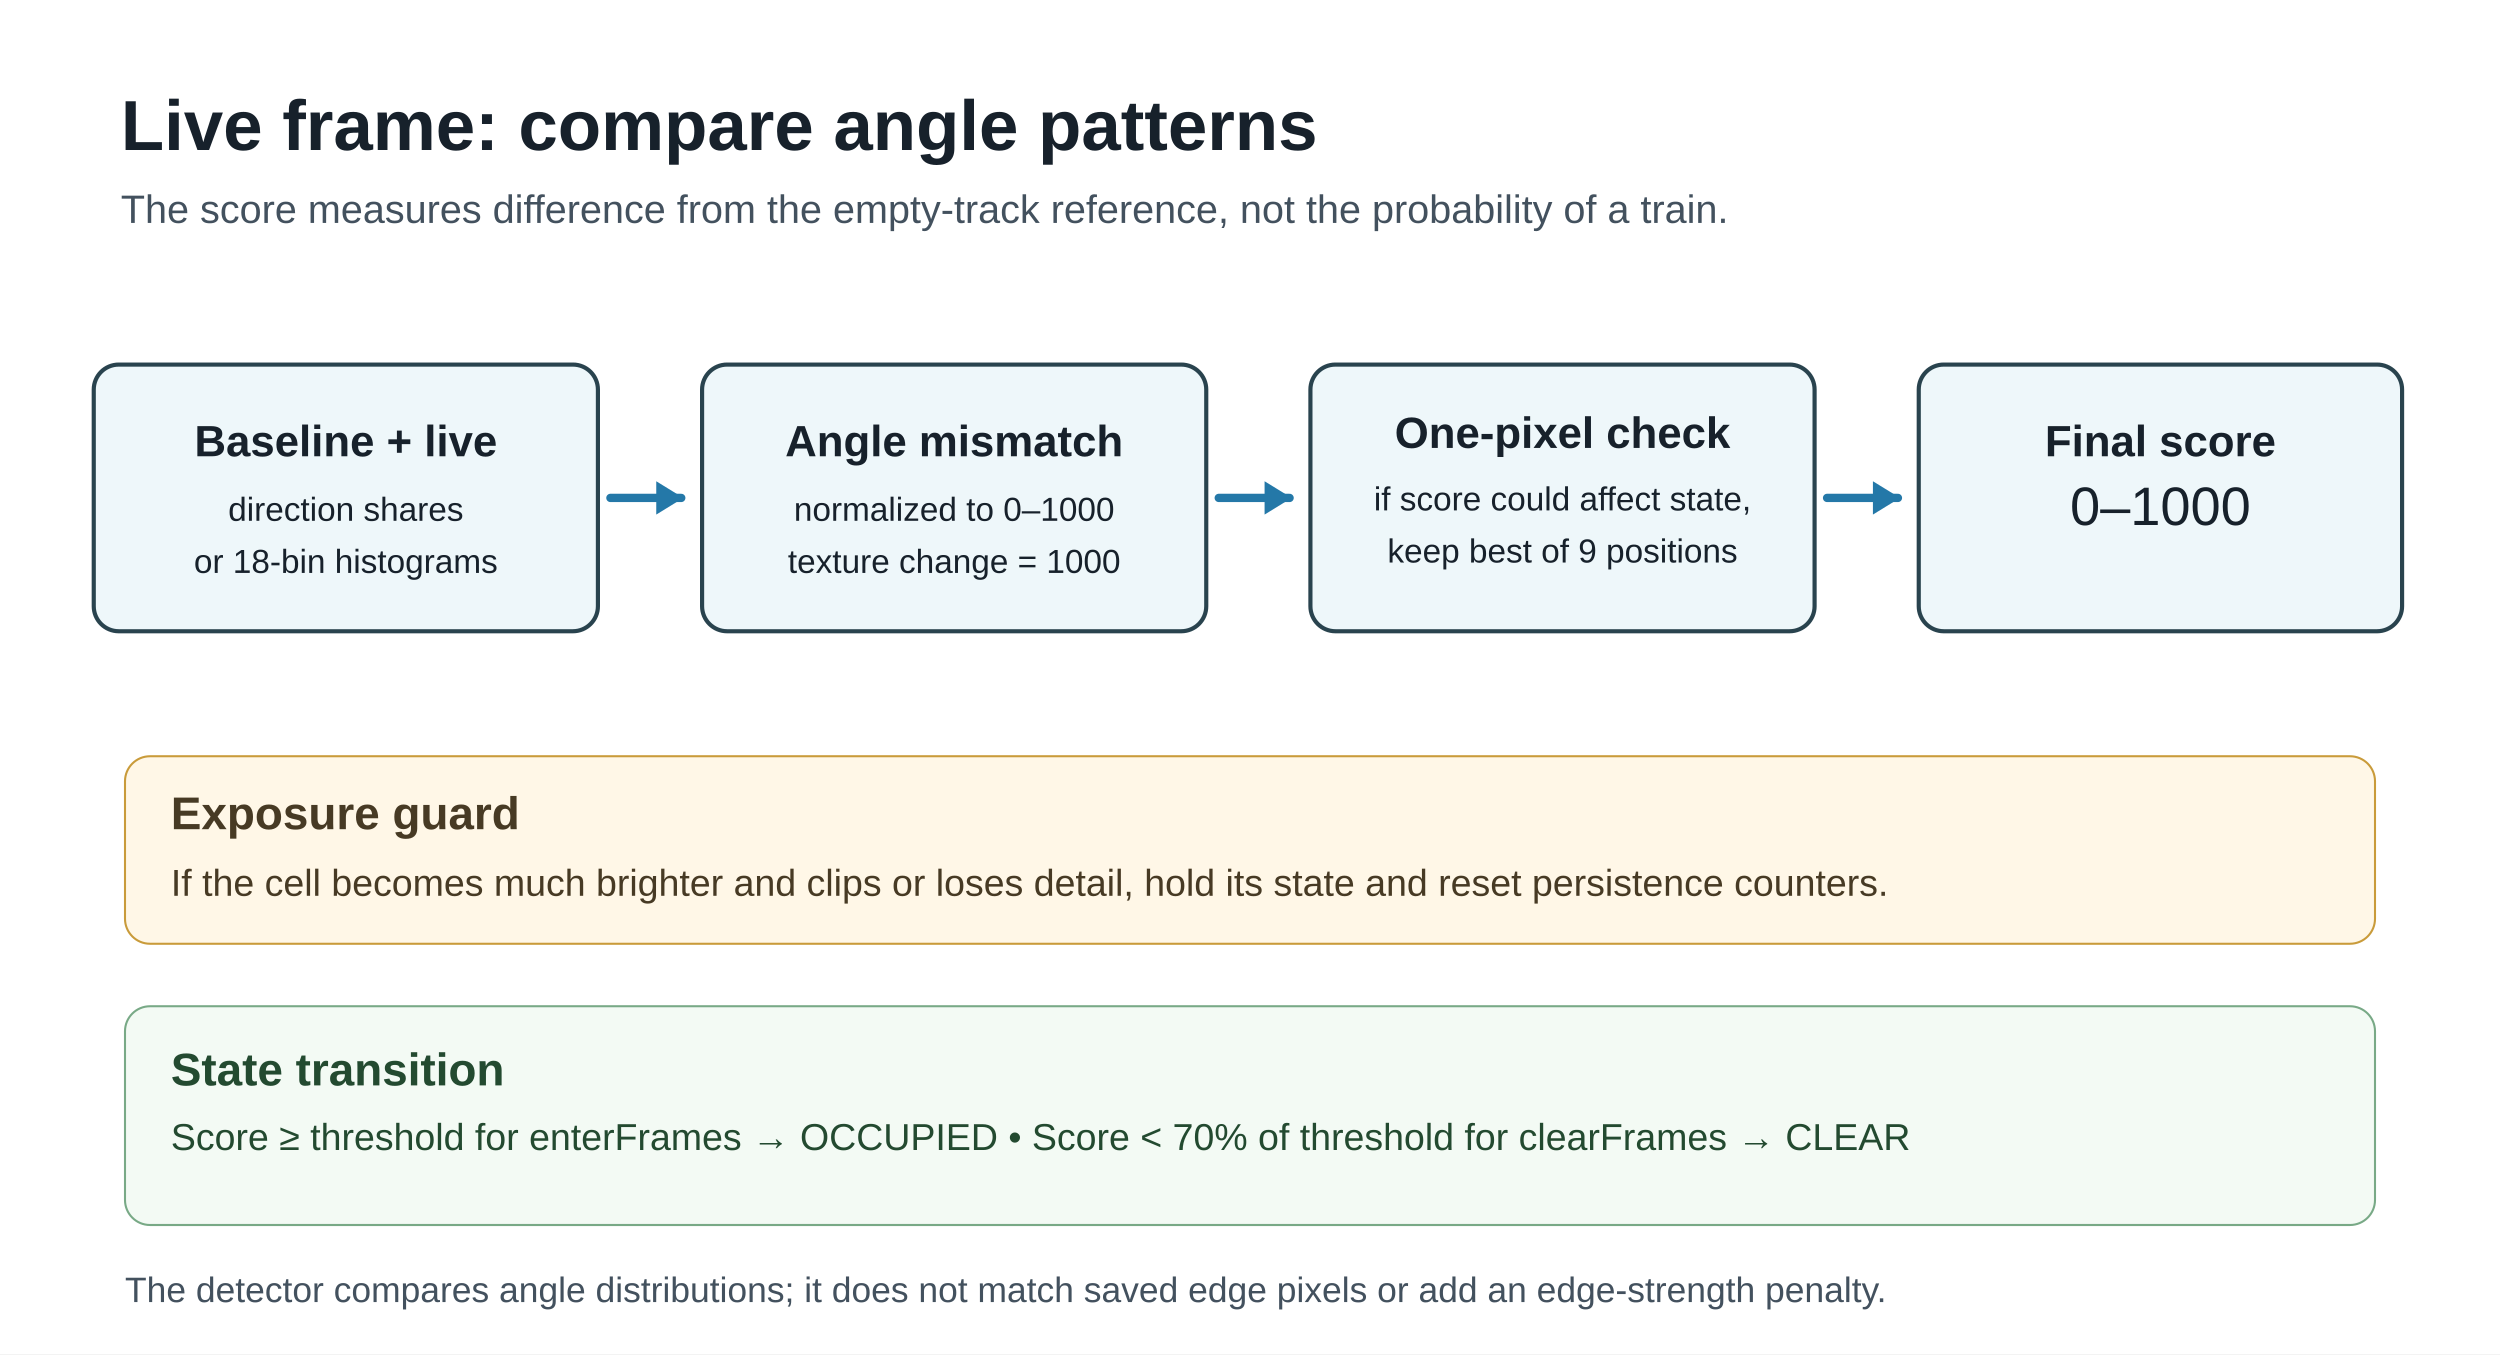
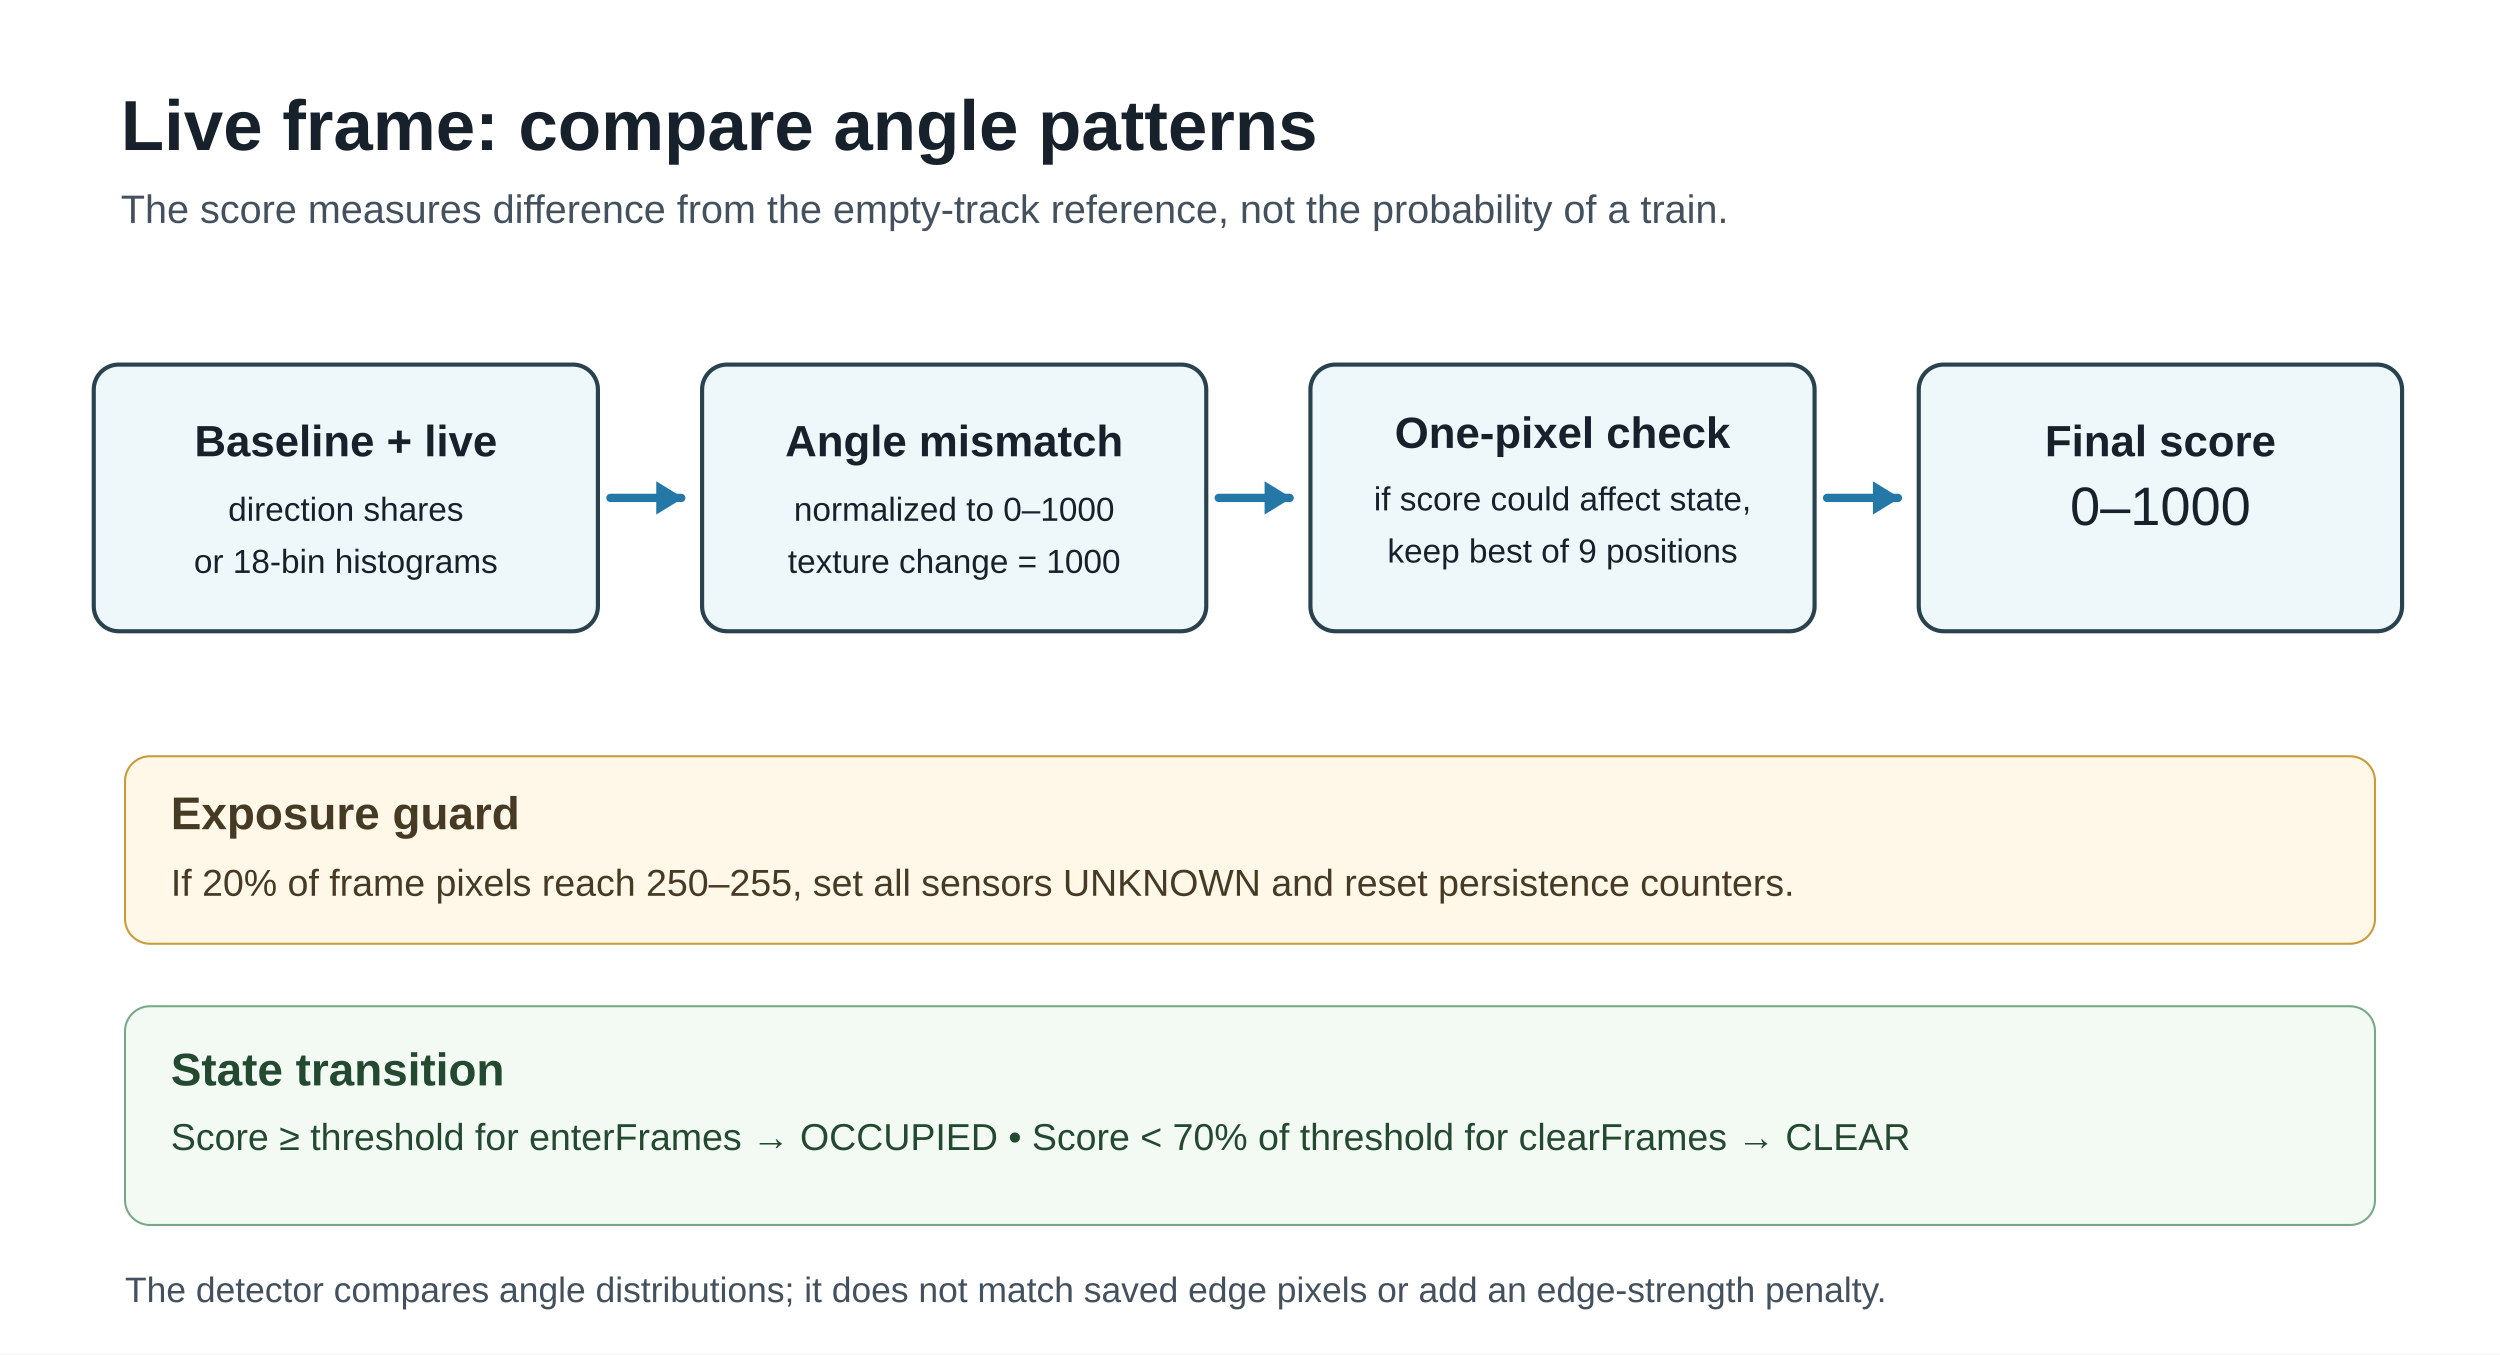
<svg xmlns="http://www.w3.org/2000/svg" width="1200" height="650" viewBox="0 0 1200 650" role="img" aria-labelledby="title desc">
  <rect width="1200" height="650" fill="#ffffff" />
  <text x="58" y="72" font-family="Arial,sans-serif" font-size="34" font-weight="700" fill="#17212b">Live frame: compare angle patterns</text>
  <text x="58" y="107" font-family="Arial,sans-serif" font-size="19" fill="#43515e">The score measures difference from the empty-track reference, not the probability of a train.</text>
  <g font-family="Arial,sans-serif" text-anchor="middle" fill="#17212b">
    <rect x="45" y="175" width="242" height="128" rx="12" fill="#eef7fa" stroke="#29434e" stroke-width="2" />
    <text x="166" y="219" font-size="21" font-weight="700">Baseline + live</text>
    <text x="166" y="250" font-size="16">direction shares</text>
    <text x="166" y="275" font-size="16">or 18-bin histograms</text>
    <rect x="337" y="175" width="242" height="128" rx="12" fill="#eef7fa" stroke="#29434e" stroke-width="2" />
    <text x="458" y="219" font-size="21" font-weight="700">Angle mismatch</text>
    <text x="458" y="250" font-size="16">normalized to 0–1000</text>
    <text x="458" y="275" font-size="16">texture change = 1000</text>
    <rect x="629" y="175" width="242" height="128" rx="12" fill="#eef7fa" stroke="#29434e" stroke-width="2" />
    <text x="750" y="215" font-size="21" font-weight="700">One-pixel check</text>
    <text x="750" y="245" font-size="16">if score could affect state,</text>
    <text x="750" y="270" font-size="16">keep best of 9 positions</text>
    <rect x="921" y="175" width="232" height="128" rx="12" fill="#eef7fa" stroke="#29434e" stroke-width="2" />
    <text x="1037" y="219" font-size="21" font-weight="700">Final score</text>
    <text x="1037" y="252" font-size="26">0–1000</text>
  </g>
  <g stroke="#2478a8" stroke-width="4" fill="none" stroke-linecap="round">
    <path d="M293 239h34" />
    <path d="M585 239h34" />
    <path d="M877 239h34" />
  </g>
  <g fill="#2478a8">
    <path d="M328 239l-13-8v16z" />
    <path d="M620 239l-13-8v16z" />
    <path d="M912 239l-13-8v16z" />
  </g>
  <rect x="60" y="363" width="1080" height="90" rx="12" fill="#fff7e7" stroke="#c99b3a" />
  <text x="82" y="398" font-family="Arial,sans-serif" font-size="22" font-weight="700" fill="#473a24">Exposure guard</text>
-   <text x="82" y="430" font-family="Arial,sans-serif" font-size="18" fill="#473a24">If the cell becomes much brighter and clips or loses detail, hold its state and reset persistence counters.</text>
+   <text x="82" y="430" font-family="Arial,sans-serif" font-size="18" fill="#473a24">If 20% of frame pixels reach 250–255, set all sensors UNKNOWN and reset persistence counters.</text>
  <rect x="60" y="483" width="1080" height="105" rx="12" fill="#f3faf4" stroke="#78a986" />
  <text x="82" y="521" font-family="Arial,sans-serif" font-size="22" font-weight="700" fill="#234a30">State transition</text>
  <text x="82" y="552" font-family="Arial,sans-serif" font-size="18" fill="#234a30">Score ≥ threshold for enterFrames → OCCUPIED     •     Score &lt; 70% of threshold for clearFrames → CLEAR</text>
  <text x="60" y="625" font-family="Arial,sans-serif" font-size="17" fill="#43515e">The detector compares angle distributions; it does not match saved edge pixels or add an edge-strength penalty.</text>
</svg>
